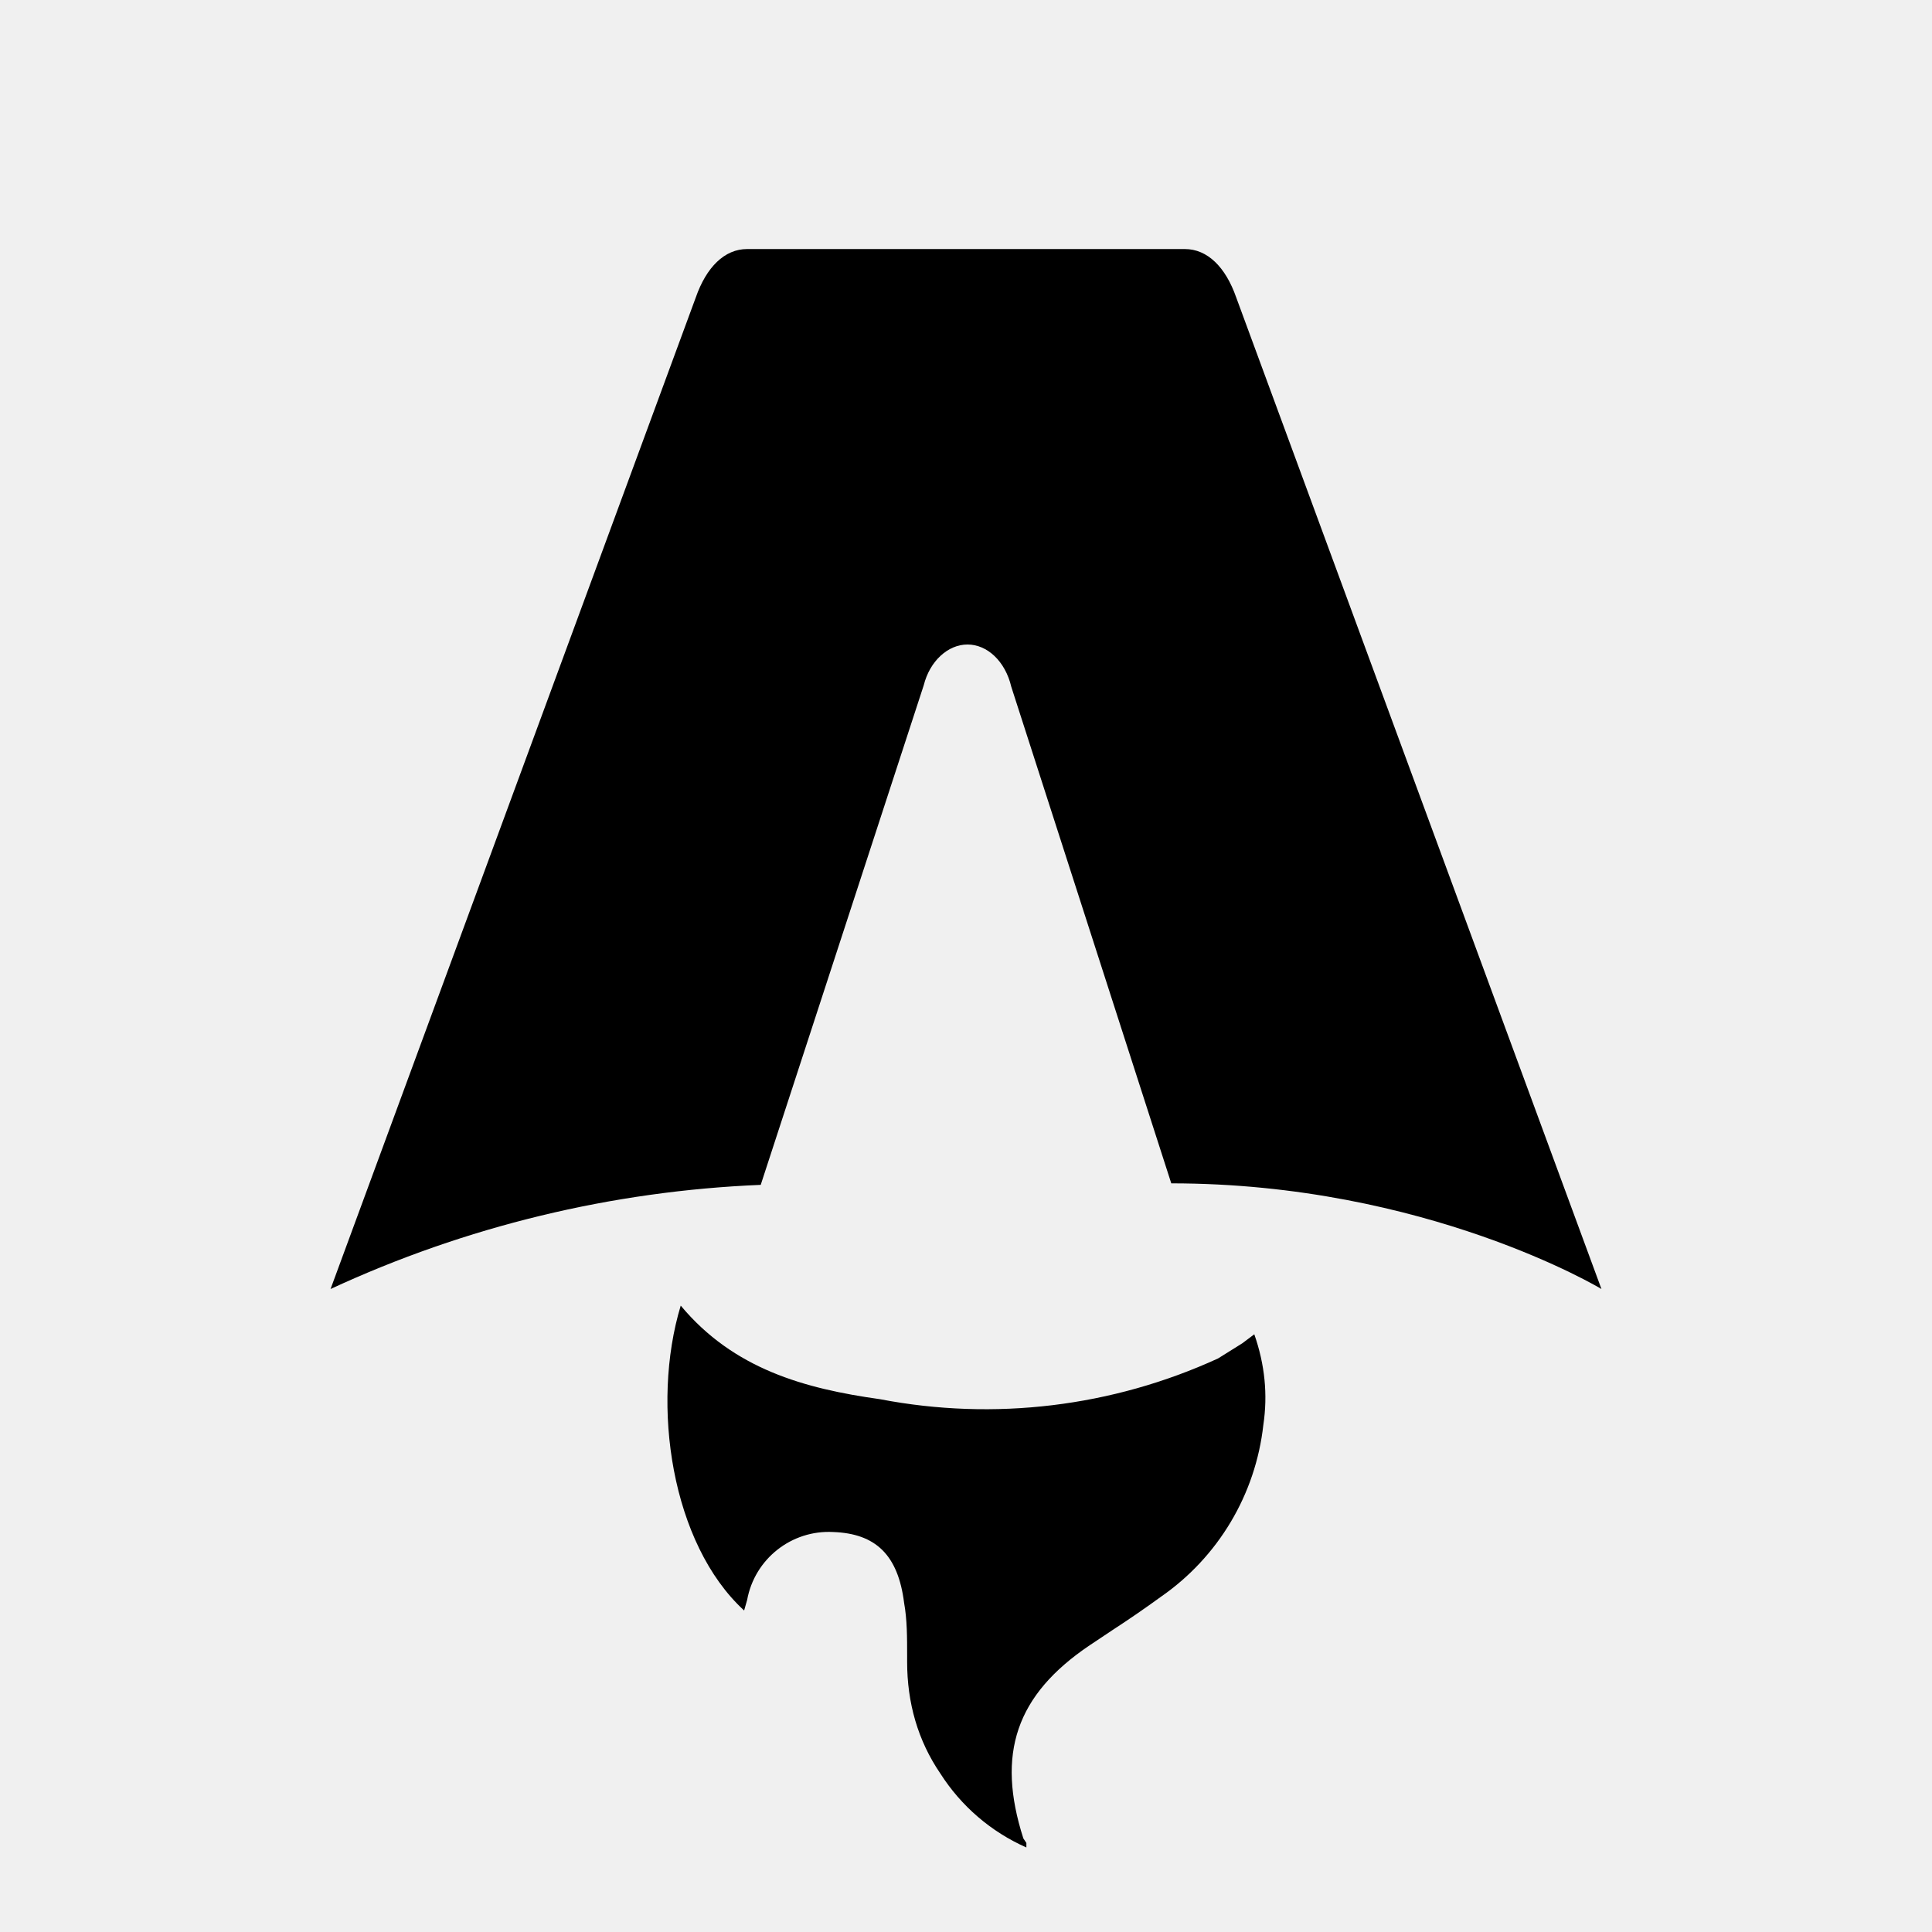
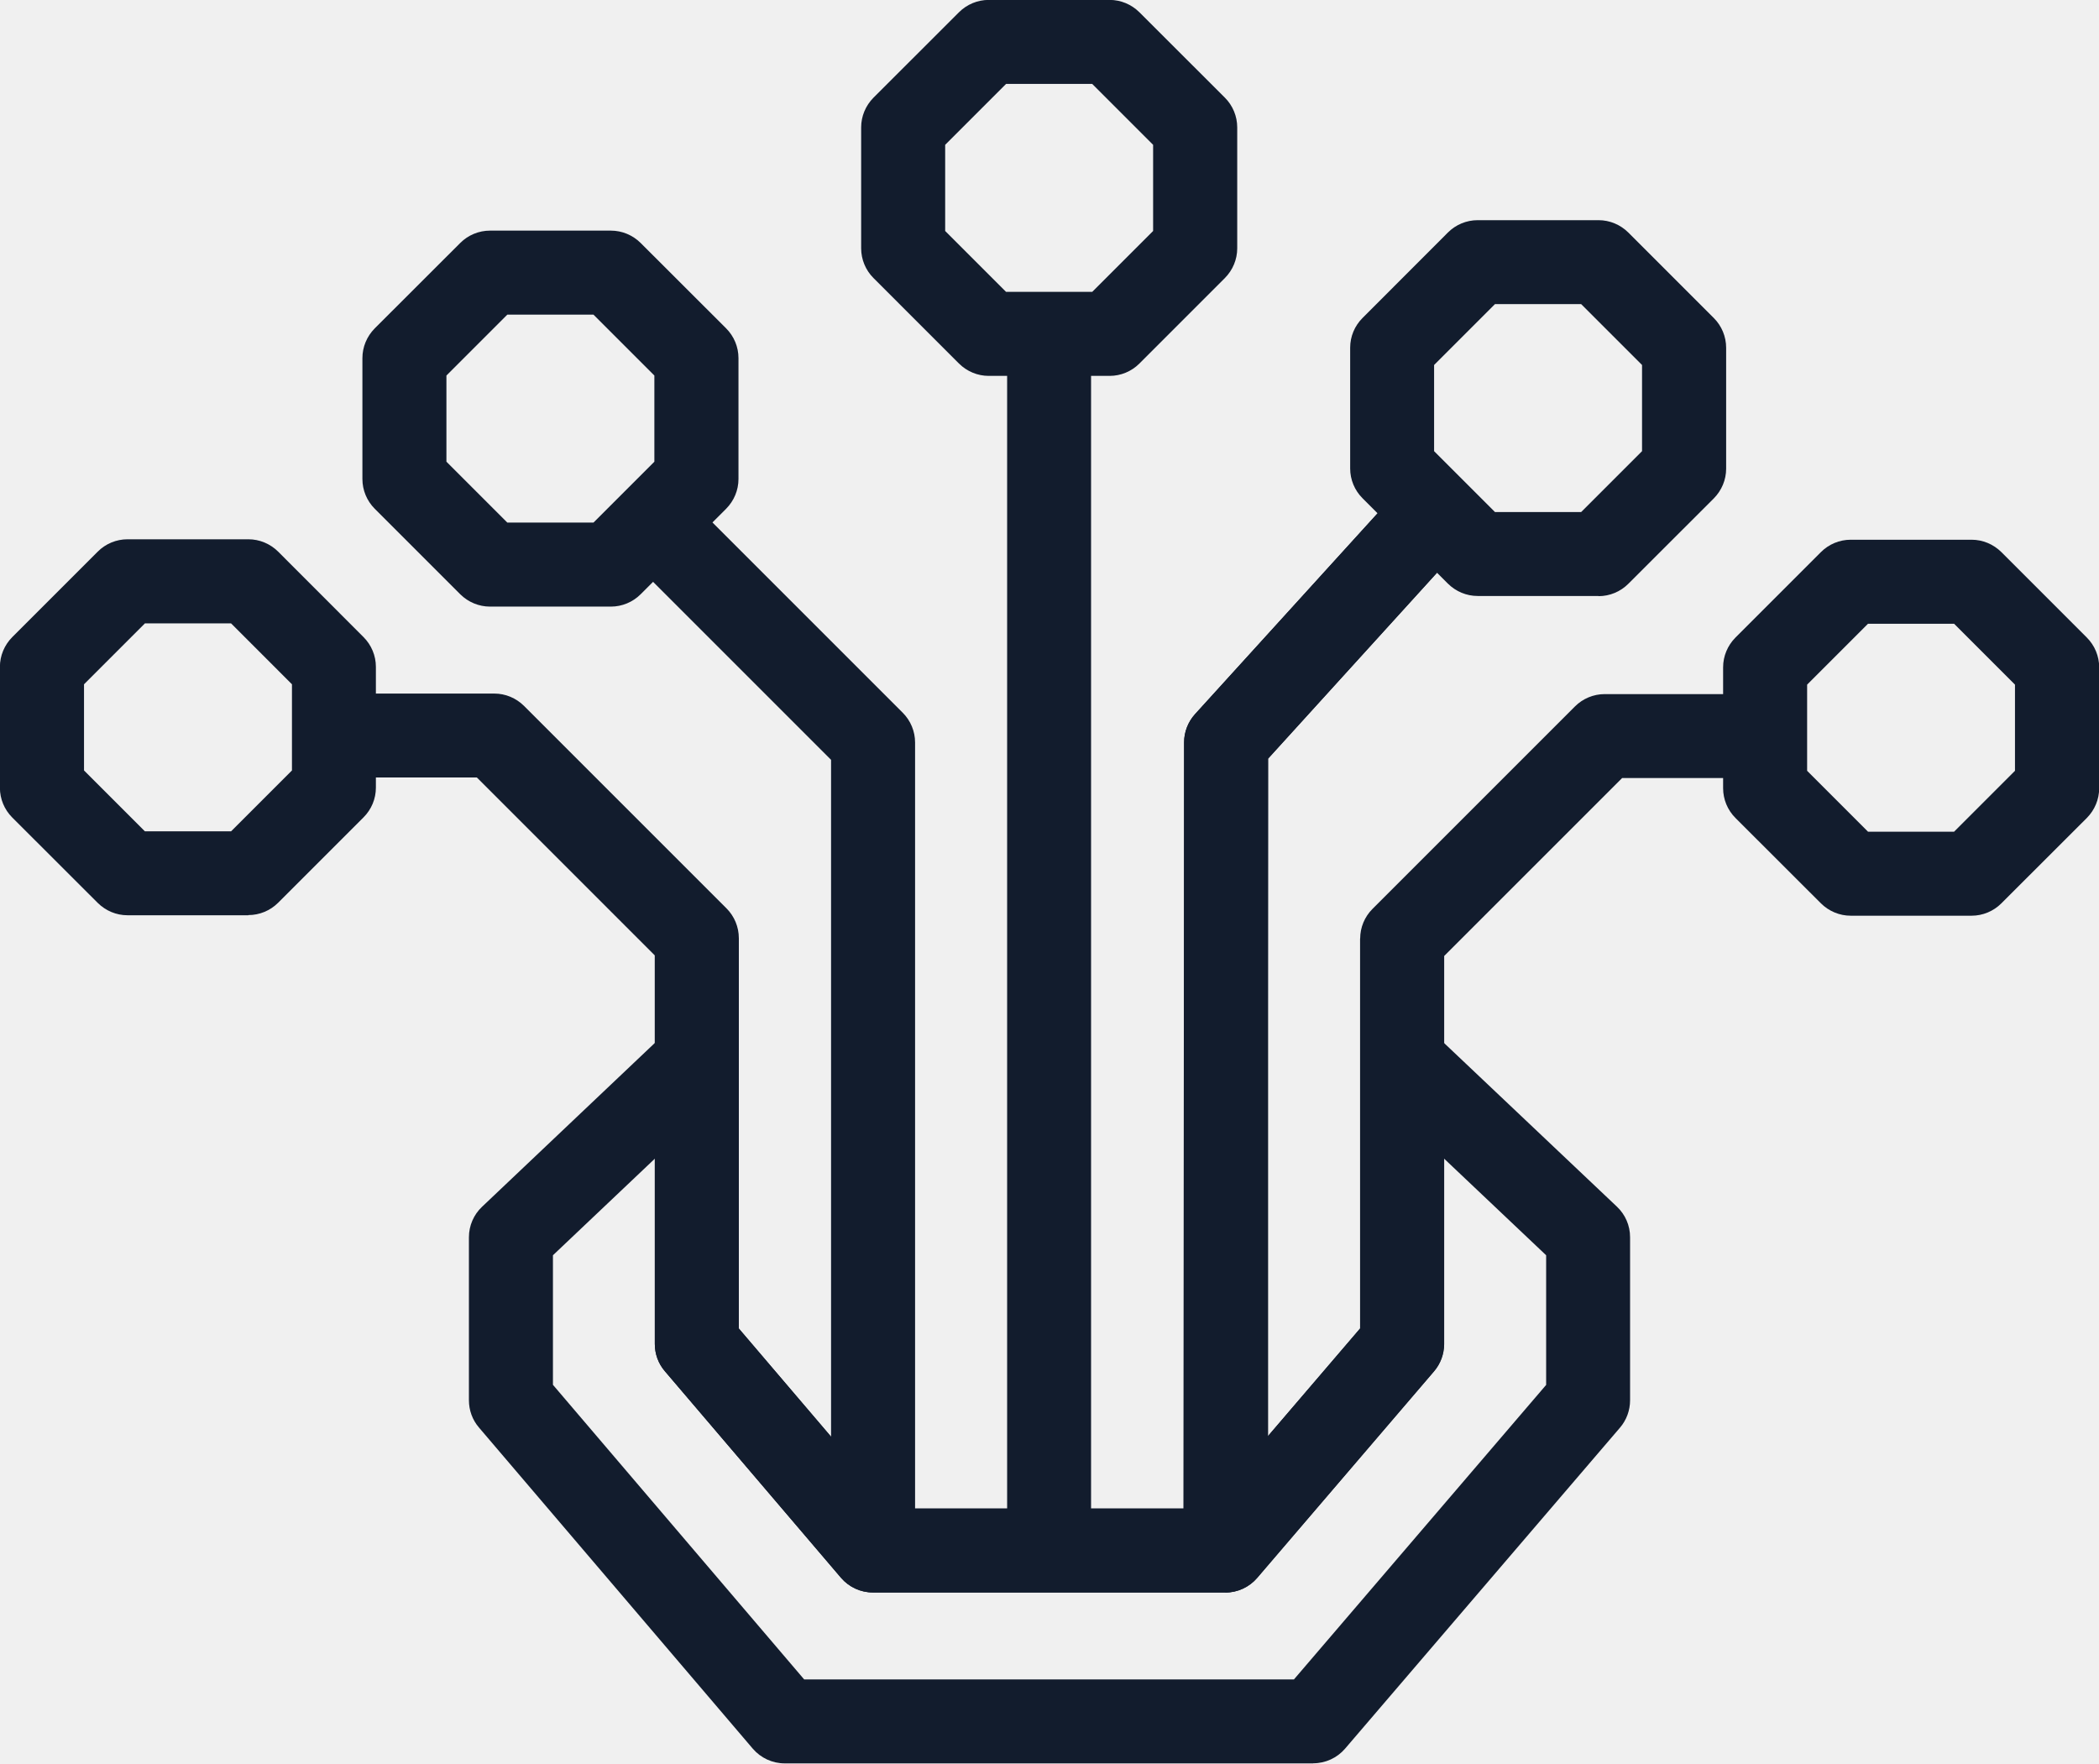
- <svg xmlns="http://www.w3.org/2000/svg" fill="none" viewBox="0 0 128 128">
-   <path d="M50.4 78.5a75.1 75.1 0 0 0-28.5 6.9l24.2-65.7c.7-2 1.9-3.2 3.4-3.2h29c1.5 0 2.7 1.2 3.4 3.2l24.2 65.7s-11.6-7-28.5-7L67 45.5c-.4-1.7-1.6-2.8-2.9-2.8-1.3 0-2.5 1.1-2.9 2.7L50.4 78.5Zm-1.1 28.2Zm-4.2-20.2c-2 6.6-.6 15.8 4.2 20.2a17.5 17.5 0 0 1 .2-.7 5.5 5.5 0 0 1 5.7-4.5c2.8.1 4.3 1.5 4.7 4.7.2 1.1.2 2.3.2 3.5v.4c0 2.7.7 5.2 2.2 7.4a13 13 0 0 0 5.7 4.9v-.3l-.2-.3c-1.8-5.6-.5-9.5 4.4-12.8l1.5-1a73 73 0 0 0 3.2-2.2 16 16 0 0 0 6.8-11.4c.3-2 .1-4-.6-6l-.8.6-1.6 1a37 37 0 0 1-22.4 2.7c-5-.7-9.7-2-13.2-6.2Z" />
-   <style>
-         path { fill: #000; }
-         @media (prefers-color-scheme: dark) {
-             path { fill: #FFF; }
-         }
+ <svg xmlns="http://www.w3.org/2000/svg" id="Camada_2" data-name="Camada 2" viewBox="0 0 235.09 197.5">
+   <defs>
+     <style>
+       .cls-1 {
+         fill: #121c2d;
+       }
    </style>
+   </defs>
+   <g id="Camada_1-2" data-name="Camada 1">
+     <g>
+       <g>
+         <path class="cls-1" d="M142.02,173.66h-9.4v-90.51c0-1.17.44-2.3,1.22-3.16l23.53-25.89,6.96,6.32-22.3,24.55v88.69Z" />
+         <path class="cls-1" d="M102.48,173.66h-9.4v-88.56l-23.33-23.33,6.65-6.65,24.71,24.71c.88.88,1.38,2.08,1.38,3.33v90.51Z" />
+         <path class="cls-1" d="M141.94,173.66h-9.4s.08-90.51.08-90.51c0-1.17.44-2.29,1.22-3.16l23.53-25.89,6.96,6.32-22.31,24.55-.08,88.69Z" />
+         <rect class="cls-1" x="112.8" y="37.39" width="9.4" height="136.27" />
+         <path class="cls-1" d="M137.23,178.36h-39.46c-1.38,0-2.68-.6-3.58-1.65l-19.73-23.14c-.73-.85-1.12-1.93-1.12-3.05v-43.51l-19.93-19.93h-16.02v-9.4h17.97c1.25,0,2.44.5,3.33,1.38l22.68,22.68c.88.88,1.38,2.08,1.38,3.33v43.72l17.2,20.17h35.12l17.27-20.17v-43.67c0-1.25.5-2.44,1.38-3.32l22.68-22.68c.88-.88,2.08-1.38,3.33-1.38h17.97v9.4h-16.02l-19.93,19.93v43.46c0,1.12-.4,2.21-1.13,3.06l-19.81,23.14c-.89,1.04-2.2,1.64-3.57,1.64Z" />
+         <path class="cls-1" d="M137.23,178.36h-39.46c-1.38,0-2.68-.6-3.58-1.65l-19.73-23.14c-.73-.85-1.12-1.93-1.12-3.05v-45.45h9.4v43.72l17.2,20.17h35.12l17.27-20.17v-43.67h9.4v45.41c0,1.12-.4,2.21-1.13,3.06l-19.81,23.14c-.89,1.04-2.2,1.64-3.57,1.64Z" />
+         <path class="cls-1" d="M147.08,197.5h-59.19c-1.38,0-2.68-.6-3.58-1.65l-30.67-35.97c-.73-.85-1.12-1.93-1.12-3.05v-18.26c0-1.29.53-2.52,1.47-3.41l20.82-19.74,6.47,6.83-19.35,18.34v14.51l28.14,33h54.85l28.25-32.99v-14.52l-19.35-18.32,6.46-6.83,20.82,19.71c.94.89,1.47,2.12,1.47,3.41v18.28c0,1.12-.4,2.21-1.13,3.06l-30.79,35.95c-.89,1.04-2.2,1.64-3.57,1.64Z" />
+       </g>
+       <g>
+         <path class="cls-1" d="M27.82,102.51h-13.54c-1.25,0-2.44-.5-3.33-1.38l-9.58-9.57c-.88-.88-1.38-2.08-1.38-3.33v-13.54c0-1.25.5-2.44,1.38-3.33l9.58-9.58c.88-.88,2.08-1.38,3.33-1.38h13.54c1.25,0,2.44.5,3.33,1.38l9.57,9.58c.88.88,1.38,2.08,1.38,3.32v13.54c0,1.25-.5,2.44-1.38,3.32l-9.57,9.57c-.88.88-2.08,1.38-3.33,1.38ZM16.23,93.11h9.65l6.82-6.82v-9.65l-6.82-6.82h-9.65l-6.82,6.82v9.65l6.82,6.82Z" />
+         <path class="cls-1" d="M124.28,42.1h-13.54c-1.25,0-2.44-.5-3.33-1.38l-9.58-9.58c-.88-.88-1.38-2.08-1.38-3.33v-13.54c0-1.25.5-2.44,1.38-3.33l9.58-9.57c.88-.88,2.08-1.38,3.33-1.38h13.54c1.25,0,2.44.5,3.33,1.38l9.58,9.57c.88.88,1.38,2.08,1.38,3.33v13.54c0,1.25-.5,2.44-1.38,3.33l-9.58,9.58c-.88.88-2.08,1.38-3.33,1.38ZM112.68,32.69h9.65l6.82-6.82v-9.65l-6.82-6.82h-9.65l-6.82,6.82v9.65l6.82,6.82Z" />
+         <path class="cls-1" d="M220.82,102.56h-13.54c-1.25,0-2.44-.5-3.33-1.38l-9.58-9.57c-.88-.88-1.38-2.08-1.38-3.33v-13.54c0-1.25.5-2.44,1.38-3.33l9.58-9.58c.88-.88,2.08-1.38,3.33-1.38h13.54c1.25,0,2.44.5,3.33,1.38l9.58,9.58c.88.88,1.38,2.08,1.38,3.33v13.54c0,1.25-.5,2.44-1.38,3.33l-9.58,9.57c-.88.88-2.08,1.38-3.33,1.38ZM209.22,93.15h9.64l6.82-6.82v-9.65l-6.82-6.82h-9.64l-6.82,6.82v9.65l6.82,6.82Z" />
+         <path class="cls-1" d="M179.04,66.75h-13.54c-1.25,0-2.44-.5-3.33-1.38l-9.57-9.57c-.88-.88-1.38-2.08-1.38-3.32v-13.54c0-1.25.5-2.44,1.38-3.32l9.57-9.58c.88-.88,2.08-1.38,3.33-1.38h13.54c1.25,0,2.44.5,3.33,1.38l9.58,9.58c.88.88,1.38,2.08,1.38,3.33v13.54c0,1.25-.5,2.44-1.38,3.33l-9.58,9.57c-.88.88-2.08,1.38-3.33,1.38ZM167.44,57.35h9.65l6.82-6.82v-9.65l-6.82-6.82h-9.65l-6.82,6.82v9.65l6.82,6.82Z" />
+         <path class="cls-1" d="M68.42,67.94h-13.54c-1.25,0-2.44-.5-3.33-1.38l-9.58-9.58c-.88-.88-1.38-2.08-1.38-3.33v-13.54c0-1.25.5-2.44,1.38-3.33l9.58-9.57c.88-.88,2.08-1.38,3.33-1.38h13.54c1.25,0,2.44.5,3.33,1.38l9.58,9.57c.88.88,1.38,2.08,1.38,3.33v13.54c0,1.25-.5,2.44-1.38,3.33l-9.58,9.58c-.88.88-2.08,1.38-3.33,1.38ZM56.82,58.53h9.65l6.82-6.82v-9.65l-6.82-6.82h-9.65l-6.82,6.82v9.65l6.82,6.82Z" />
+       </g>
+     </g>
+   </g>
</svg>
